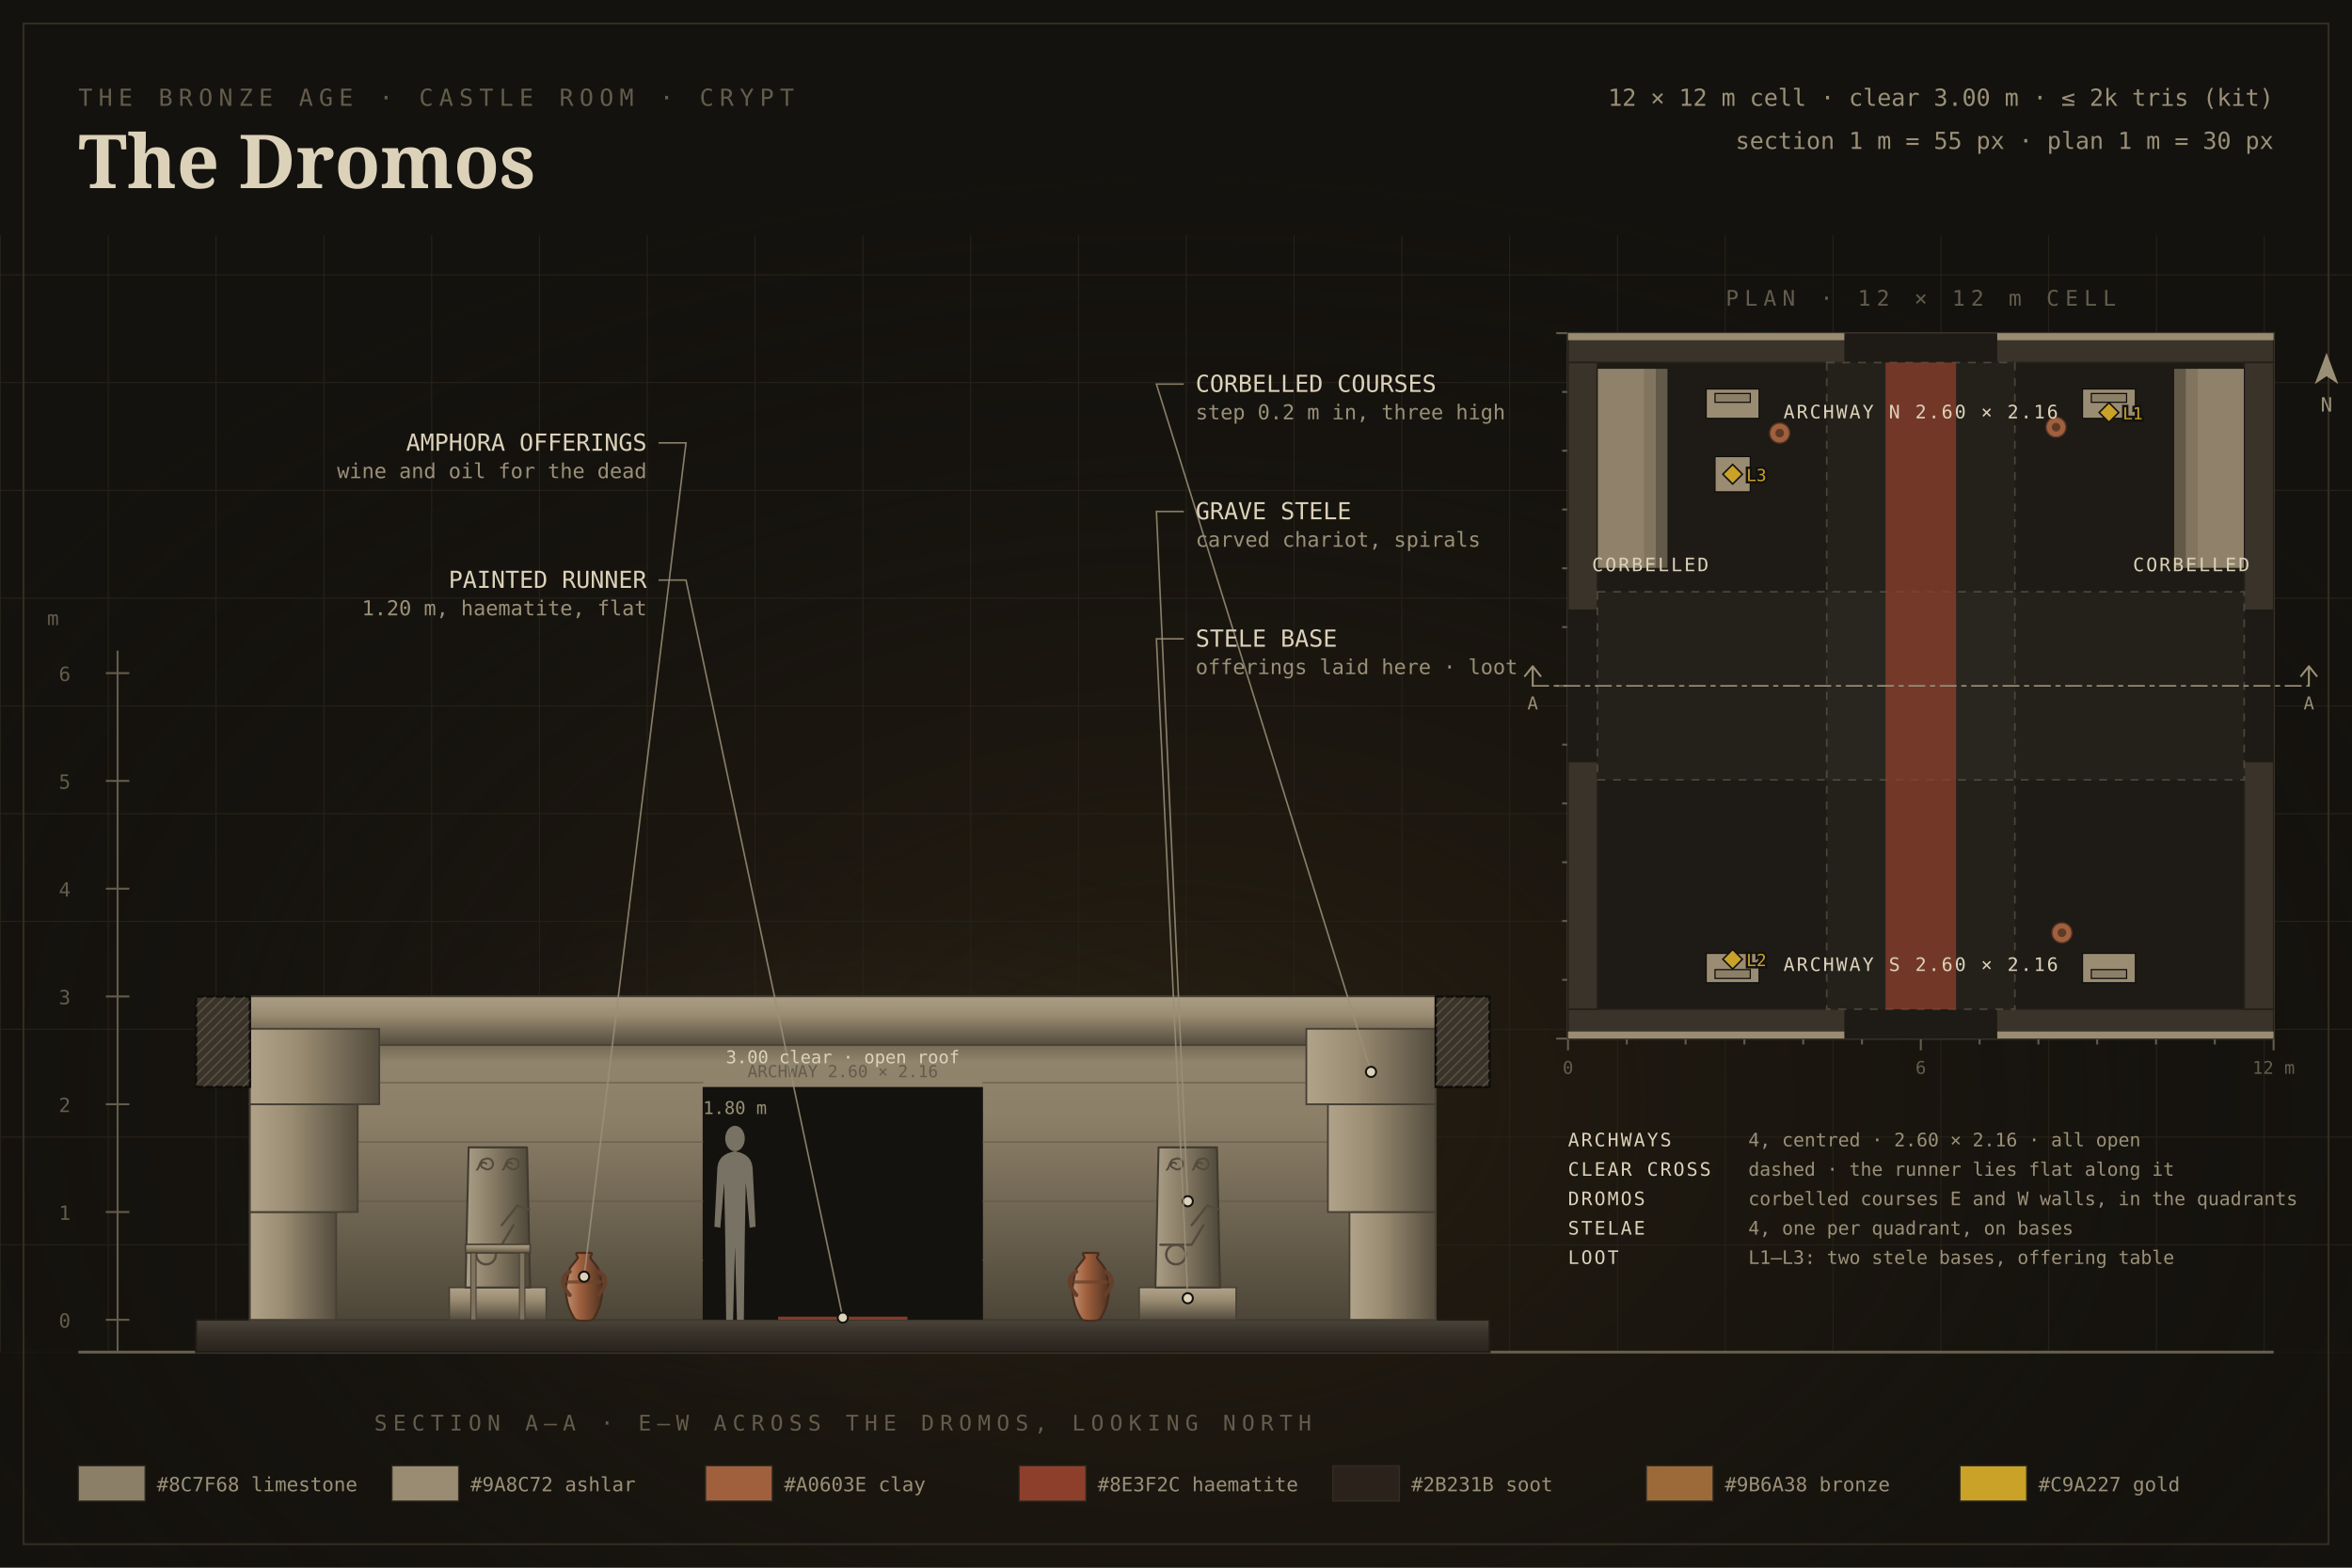
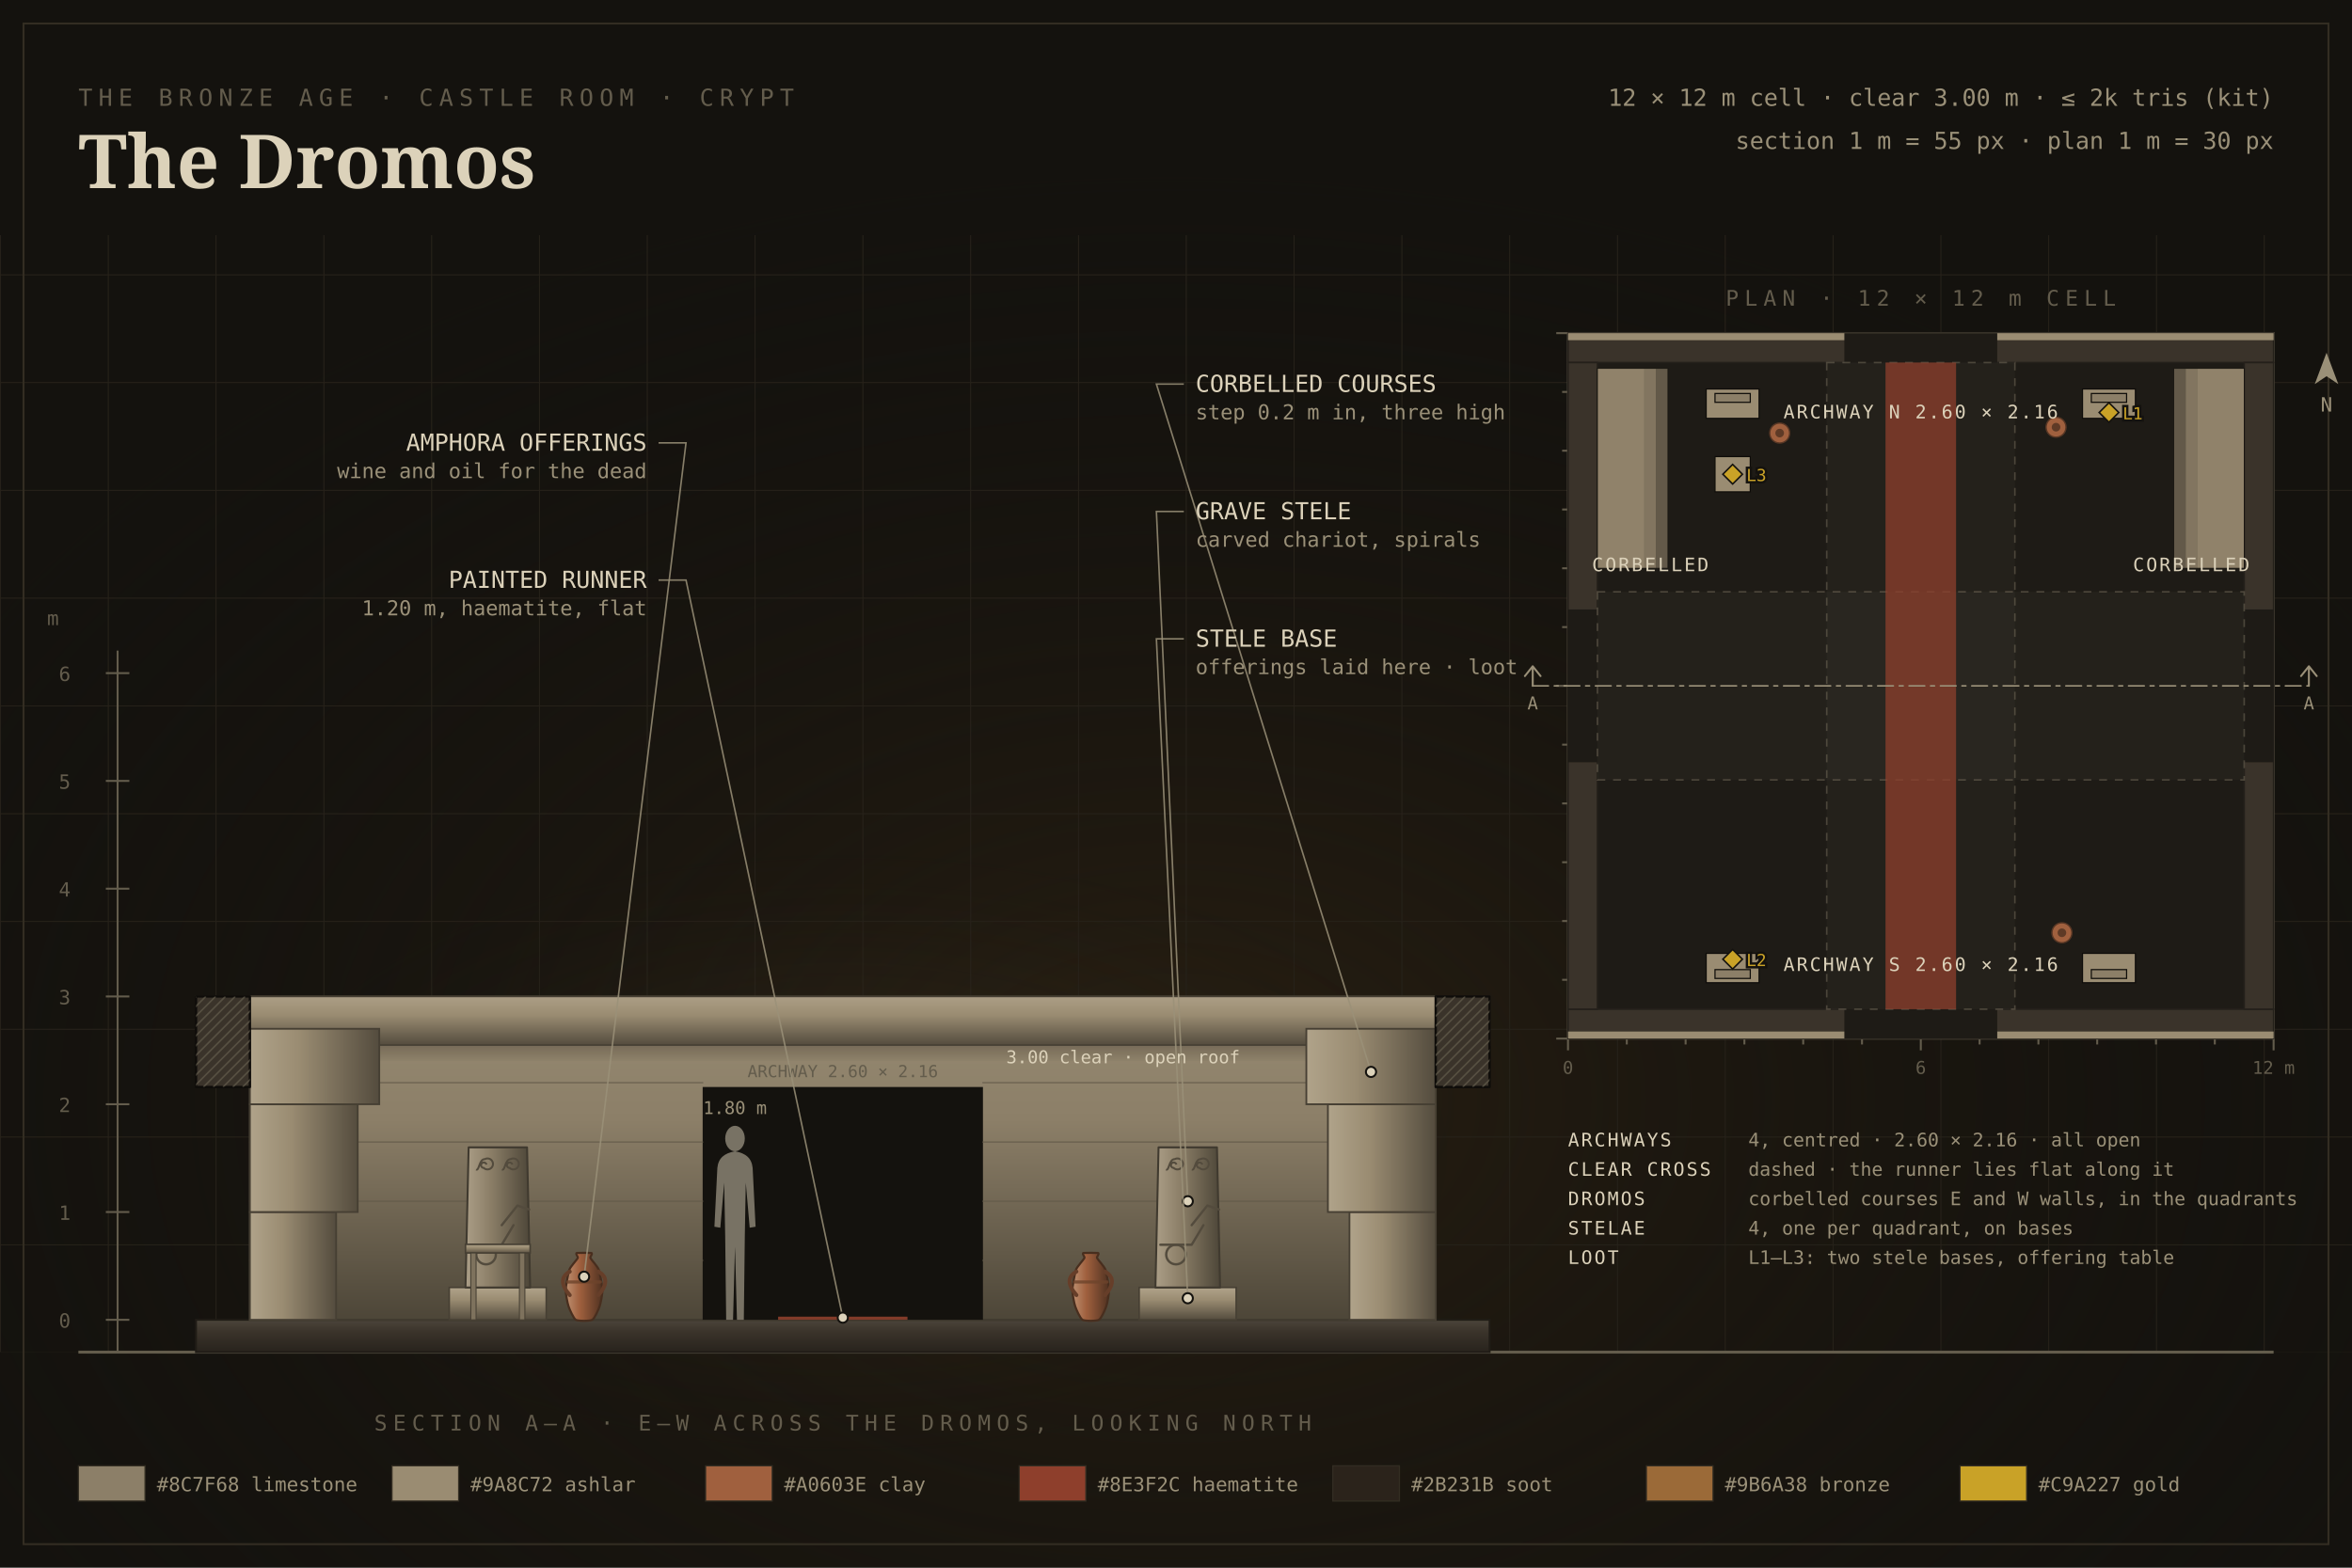
<svg xmlns="http://www.w3.org/2000/svg" viewBox="0 0 1200 800" width="1200" height="800">
  <defs>
    <pattern id="grid" width="55" height="55" patternUnits="userSpaceOnUse" x="0" y="690">
      <path d="M55 0 H0 V55" fill="none" stroke="#262119" stroke-width="1" />
    </pattern>
    <radialGradient id="glow" cx="50%" cy="70%" r="60%">
      <stop offset="0" stop-color="#2A2012" stop-opacity=".9" />
      <stop offset="1" stop-color="#14120E" stop-opacity="0" />
    </radialGradient>
    <radialGradient id="r1" cx="0.5" cy="0.5" r="0.5">
      <stop offset="0" stop-color="#6A5A3A" stop-opacity="0.3" />
      <stop offset="0.35" stop-color="#413724" stop-opacity="0.225" />
      <stop offset="1" stop-color="#14120E" stop-opacity="0" />
    </radialGradient>
    <linearGradient id="g2" x1="0" y1="0" x2="0" y2="1">
      <stop offset="0" stop-color="#4C453B" />
      <stop offset="0.38" stop-color="#3A332A" />
      <stop offset="1" stop-color="#28231D" />
    </linearGradient>
    <linearGradient id="g3" x1="0" y1="0" x2="0" y2="1">
      <stop offset="0" stop-color="#968A72" />
      <stop offset="0.38" stop-color="#8C7F68" />
      <stop offset="1" stop-color="#4D4638" />
    </linearGradient>
    <linearGradient id="g4" x1="0" y1="0" x2="0" y2="1">
      <stop offset="0" stop-color="#2B231B" />
      <stop offset="0.45" stop-color="#2B231B" />
      <stop offset="1" stop-color="#8C7F68" />
    </linearGradient>
    <clipPath id="c5">
      <path d="M127.5 673.5 L732.5 673.5 L732.5 508.5 L127.5 508.5 Z" />
    </clipPath>
    <linearGradient id="g6" x1="0" y1="0" x2="0" y2="1">
      <stop offset="0" stop-color="#AC9E85" />
      <stop offset="0.38" stop-color="#9A8C72" />
      <stop offset="1" stop-color="#544C3E" />
    </linearGradient>
    <linearGradient id="g7" x1="0" y1="0" x2="1" y2="0">
      <stop offset="0" stop-color="#B0A38A" />
      <stop offset="0.38" stop-color="#9A8C72" />
      <stop offset="1" stop-color="#544C3E" />
    </linearGradient>
    <linearGradient id="g8" x1="0" y1="0" x2="0" y2="1">
      <stop offset="0" stop-color="#B0A38A" />
      <stop offset="0.38" stop-color="#9A8C72" />
      <stop offset="1" stop-color="#544C3E" />
    </linearGradient>
    <linearGradient id="g9" x1="0" y1="0" x2="1" y2="0">
      <stop offset="0" stop-color="#AB9E87" />
      <stop offset="0.38" stop-color="#8C7F68" />
      <stop offset="1" stop-color="#4D4638" />
    </linearGradient>
    <linearGradient id="g10" x1="0" y1="0" x2="1" y2="0">
      <stop offset="0" stop-color="#BD9071" />
      <stop offset="0.38" stop-color="#A0603E" />
      <stop offset="1" stop-color="#503221" />
    </linearGradient>
    <linearGradient id="g11" x1="0" y1="0" x2="0" y2="1">
      <stop offset="0" stop-color="#B0A38A" />
      <stop offset="0.38" stop-color="#9A8C72" />
      <stop offset="1" stop-color="#5B5243" />
    </linearGradient>
    <clipPath id="c12">
      <path d="M100 554.7 L127.5 554.7 L127.5 508.5 L100 508.5 Z" />
    </clipPath>
    <clipPath id="c13">
      <path d="M732.5 554.7 L760 554.7 L760 508.5 L732.5 508.5 Z" />
    </clipPath>
  </defs>
  <rect width="1200" height="800" fill="#14120E" />
  <rect width="1200" height="800" fill="url(#glow)" />
  <rect x="0" y="120" width="1200" height="570" fill="url(#grid)" />
  <ellipse cx="430" cy="588.5" rx="320" ry="160" fill="url(#r1)" />
  <line x1="40" y1="690" x2="1160" y2="690" stroke="#635C4C" stroke-width="1.5" />
  <rect x="12" y="12" width="1176" height="776" fill="none" stroke="#332D22" stroke-width="1" />
  <text x="40" y="54" font-family="Overpass Mono, monospace" font-size="12" letter-spacing="3" fill="#635C4C">THE BRONZE AGE · CASTLE ROOM · CRYPT</text>
  <text x="40" y="96" font-family="Eczar, Georgia, serif" font-size="38" font-weight="700" fill="#DCD2BA">The Dromos</text>
  <text x="1160" y="54" text-anchor="end" font-family="Overpass Mono, monospace" font-size="12" fill="#9A9078">12 × 12 m cell · clear 3.00 m · ≤ 2k tris (kit)</text>
  <text x="1160" y="76" text-anchor="end" font-family="Overpass Mono, monospace" font-size="12" fill="#9A9078">section 1 m = 55 px · plan 1 m = 30 px</text>
  <g font-family="Overpass Mono, monospace" font-size="10" fill="#635C4C" stroke="#635C4C">
    <line x1="60" y1="690" x2="60" y2="332" stroke-width="1" />
    <line x1="54" y1="673.5" x2="66" y2="673.5" />
    <text x="30" y="677.5" stroke="none">0</text>
    <line x1="54" y1="618.5" x2="66" y2="618.5" />
    <text x="30" y="622.5" stroke="none">1</text>
    <line x1="54" y1="563.5" x2="66" y2="563.5" />
    <text x="30" y="567.5" stroke="none">2</text>
    <line x1="54" y1="508.5" x2="66" y2="508.5" />
    <text x="30" y="512.5" stroke="none">3</text>
    <line x1="54" y1="453.5" x2="66" y2="453.5" />
    <text x="30" y="457.5" stroke="none">4</text>
    <line x1="54" y1="398.5" x2="66" y2="398.5" />
    <text x="30" y="402.5" stroke="none">5</text>
    <line x1="54" y1="343.5" x2="66" y2="343.5" />
    <text x="30" y="347.5" stroke="none">6</text>
    <text x="24" y="319" stroke="none">m</text>
  </g>
  <text x="430" y="730" text-anchor="middle" font-family="Overpass Mono, monospace" font-size="11" letter-spacing="3" fill="#635C4C">SECTION A–A · E–W ACROSS THE DROMOS, LOOKING NORTH</text>
  <text x="980" y="156" text-anchor="middle" font-family="Overpass Mono, monospace" font-size="11" letter-spacing="3" fill="#635C4C">PLAN · 12 × 12 m CELL</text>
  <g id="drawing">
    <rect x="100" y="673.5" width="660" height="16.5" fill="url(#g2)" stroke="#201C16" stroke-width="1" />
    <path d="M127.5 673.5 L732.5 673.5 L732.5 508.5 L127.5 508.5 Z" fill="url(#g3)" stroke="#403A2F" stroke-width="1" stroke-linejoin="round" stroke-linecap="round" />
    <g clip-path="url(#c5)">
      <rect x="127.5" y="508.5" width="605" height="33" fill="url(#g4)" opacity=".55" />
    </g>
    <rect x="358.5" y="554.7" width="143" height="118.8" fill="#14120E" />
    <rect x="100" y="508.5" width="660" height="24.8" fill="url(#g6)" stroke="#463F33" stroke-width="0.8" />
    <line x1="127.5" y1="643.2" x2="358.5" y2="643.2" stroke="#605747" stroke-width="0.8" stroke-linecap="round" opacity="0.6" />
    <line x1="127.5" y1="613" x2="358.5" y2="613" stroke="#605747" stroke-width="0.8" stroke-linecap="round" opacity="0.6" />
    <line x1="127.5" y1="582.8" x2="358.5" y2="582.8" stroke="#605747" stroke-width="0.8" stroke-linecap="round" opacity="0.6" />
    <line x1="127.5" y1="552.5" x2="358.5" y2="552.5" stroke="#605747" stroke-width="0.8" stroke-linecap="round" opacity="0.6" />
    <line x1="501.5" y1="643.2" x2="732.5" y2="643.2" stroke="#605747" stroke-width="0.8" stroke-linecap="round" opacity="0.6" />
    <line x1="501.5" y1="613" x2="732.5" y2="613" stroke="#605747" stroke-width="0.8" stroke-linecap="round" opacity="0.6" />
    <line x1="501.5" y1="582.8" x2="732.5" y2="582.8" stroke="#605747" stroke-width="0.8" stroke-linecap="round" opacity="0.6" />
    <line x1="501.5" y1="552.5" x2="732.5" y2="552.5" stroke="#605747" stroke-width="0.8" stroke-linecap="round" opacity="0.6" />
    <rect x="127.5" y="618.5" width="44" height="55" fill="url(#g7)" stroke="#463F33" stroke-width="0.9" />
    <rect x="127.5" y="563.5" width="55" height="55" fill="url(#g7)" stroke="#463F33" stroke-width="0.9" />
    <rect x="127.5" y="525" width="66" height="38.5" fill="url(#g7)" stroke="#463F33" stroke-width="0.9" />
    <rect x="688.5" y="618.5" width="44" height="55" fill="url(#g7)" stroke="#463F33" stroke-width="0.9" />
    <rect x="677.5" y="563.5" width="55" height="55" fill="url(#g7)" stroke="#463F33" stroke-width="0.9" />
    <rect x="666.5" y="525" width="66" height="38.5" fill="url(#g7)" stroke="#463F33" stroke-width="0.9" />
    <rect x="229.2" y="657" width="49.5" height="16.5" fill="url(#g8)" stroke="#463F33" stroke-width="0.8" />
    <path d="M237.5 657 L270.5 657 L268.9 585.5 L239.1 585.5 Z" fill="url(#g9)" stroke="#403A2F" stroke-width="1" stroke-linejoin="round" stroke-linecap="round" />
    <path d="M242.9 596.8 C244.6 597.7 244.3 591.5 247.4 591.5 A2.8 2.8 0 1 1 246.8 596 A1.4 1.4 0 1 1 248.2 594.3" fill="none" stroke="#534B3D" stroke-width="1" />
    <path d="M256.1 596.8 C257.8 597.7 257.5 591.5 260.6 591.5 A2.8 2.8 0 1 1 260 596 A1.4 1.4 0 1 1 261.4 594.3" fill="none" stroke="#534B3D" stroke-width="1" />
    <circle cx="248" cy="640.2" r="5" fill="none" stroke="#534B3D" stroke-width="1.2" />
    <path d="M240 635.2 l16 0 l6 -10 M256 625.2 l8 -10 l6 2" fill="none" stroke="#534B3D" stroke-width="1.2" stroke-linejoin="round" stroke-linecap="round" />
    <rect x="581.2" y="657" width="49.5" height="16.5" fill="url(#g8)" stroke="#463F33" stroke-width="0.8" />
    <path d="M589.5 657 L622.5 657 L620.9 585.5 L591.1 585.5 Z" fill="url(#g9)" stroke="#403A2F" stroke-width="1" stroke-linejoin="round" stroke-linecap="round" />
    <path d="M594.9 596.8 C596.6 597.7 596.3 591.5 599.4 591.5 A2.8 2.8 0 1 1 598.8 596 A1.4 1.4 0 1 1 600.2 594.3" fill="none" stroke="#534B3D" stroke-width="1" />
    <path d="M608.1 596.8 C609.8 597.7 609.5 591.5 612.6 591.5 A2.8 2.8 0 1 1 612 596 A1.4 1.4 0 1 1 613.4 594.3" fill="none" stroke="#534B3D" stroke-width="1" />
    <circle cx="600" cy="640.2" r="5" fill="none" stroke="#534B3D" stroke-width="1.2" />
    <path d="M592 635.2 l16 0 l6 -10 M608 625.2 l8 -10 l6 2" fill="none" stroke="#534B3D" stroke-width="1.2" stroke-linejoin="round" stroke-linecap="round" />
    <path d="M552.3 673.5 C551.1 672.8 549.1 668.2 548.6 666.7 C548 665.1 547.1 660 547.1 658.2 C547.2 656.3 548.4 649.5 549 647.9 C549.6 646.3 552.8 642.9 553.2 642.1 C553.6 641.4 552.7 640.7 552.7 640.4 C552.7 640.2 552.1 639.5 552.9 639.4 C553.6 639.3 559.4 639.3 560.1 639.4 C560.9 639.5 560.3 640.2 560.3 640.4 C560.3 640.7 559.4 641.4 559.8 642.1 C560.2 642.9 563.4 646.3 564 647.9 C564.6 649.5 565.8 656.3 565.8 658.2 C565.9 660 565 665.1 564.4 666.7 C563.9 668.2 561.9 672.8 560.7 673.5 C559.5 674.2 553.5 674.2 552.3 673.5 Z" fill="url(#g10)" stroke="#482E1E" stroke-width="1.1" stroke-linejoin="round" stroke-linecap="round" />
    <line x1="548.2" y1="654.2" x2="564.8" y2="654.2" stroke="#6D432B" stroke-width="1.6" stroke-linecap="round" opacity="0.8" />
    <path d="M549.2 648.9 q-7 4 0 12" fill="none" stroke="#663E29" stroke-width="2" stroke-linejoin="round" stroke-linecap="round" />
    <path d="M563.8 648.9 q7 4 0 12" fill="none" stroke="#663E29" stroke-width="2" stroke-linejoin="round" stroke-linecap="round" />
    <path d="M293.8 673.5 C292.6 672.8 290.6 668.2 290.1 666.7 C289.5 665.1 288.6 660 288.6 658.2 C288.7 656.3 289.9 649.5 290.5 647.9 C291.1 646.3 294.3 642.9 294.7 642.1 C295.1 641.4 294.2 640.7 294.2 640.4 C294.2 640.2 293.6 639.5 294.4 639.4 C295.1 639.3 300.9 639.3 301.6 639.4 C302.4 639.5 301.8 640.2 301.8 640.4 C301.8 640.7 300.9 641.4 301.3 642.1 C301.7 642.9 304.9 646.3 305.5 647.9 C306.1 649.5 307.3 656.3 307.4 658.2 C307.4 660 306.5 665.1 305.9 666.7 C305.4 668.2 303.4 672.8 302.2 673.5 C301 674.2 295 674.2 293.8 673.5 Z" fill="url(#g10)" stroke="#482E1E" stroke-width="1.1" stroke-linejoin="round" stroke-linecap="round" />
    <line x1="289.7" y1="654.2" x2="306.3" y2="654.2" stroke="#6D432B" stroke-width="1.6" stroke-linecap="round" opacity="0.8" />
    <path d="M290.7 648.9 q-7 4 0 12" fill="none" stroke="#663E29" stroke-width="2" stroke-linejoin="round" stroke-linecap="round" />
    <path d="M305.3 648.9 q7 4 0 12" fill="none" stroke="#663E29" stroke-width="2" stroke-linejoin="round" stroke-linecap="round" />
    <rect x="237.5" y="635" width="33" height="4.4" fill="url(#g11)" stroke="#463F33" stroke-width="0.8" />
    <rect x="240.2" y="639.4" width="2.7" height="34.1" fill="#7E725D" stroke="#463F33" stroke-width="0.5" />
    <rect x="265" y="639.4" width="2.8" height="34.1" fill="#7E725D" stroke="#463F33" stroke-width="0.5" />
    <rect x="397" y="671.9" width="66" height="1.6" fill="#8E3F2C" opacity="0.9" />
    <path d="M100 554.7 L127.5 554.7 L127.5 508.5 L100 508.5 Z" fill="#3A332A" stroke="#0E0C09" stroke-width="1.2" stroke-linejoin="round" stroke-linecap="round" />
    <g clip-path="url(#c12)">
      <g stroke="#635C4C" stroke-width=".8" opacity="0.7">
        <line x1="53.8" y1="554.7" x2="100" y2="508.5" />
        <line x1="58.8" y1="554.7" x2="105" y2="508.5" />
        <line x1="63.8" y1="554.7" x2="110" y2="508.5" />
        <line x1="68.8" y1="554.7" x2="115" y2="508.5" />
        <line x1="73.8" y1="554.7" x2="120" y2="508.5" />
        <line x1="78.8" y1="554.7" x2="125" y2="508.5" />
        <line x1="83.8" y1="554.7" x2="130" y2="508.5" />
        <line x1="88.8" y1="554.7" x2="135" y2="508.5" />
        <line x1="93.8" y1="554.7" x2="140" y2="508.5" />
        <line x1="98.8" y1="554.7" x2="145" y2="508.5" />
        <line x1="103.8" y1="554.7" x2="150" y2="508.5" />
        <line x1="108.8" y1="554.7" x2="155" y2="508.5" />
        <line x1="113.8" y1="554.7" x2="160" y2="508.5" />
        <line x1="118.8" y1="554.7" x2="165" y2="508.5" />
        <line x1="123.8" y1="554.7" x2="170" y2="508.5" />
      </g>
    </g>
    <path d="M732.5 554.7 L760 554.7 L760 508.5 L732.5 508.5 Z" fill="#3A332A" stroke="#0E0C09" stroke-width="1.2" stroke-linejoin="round" stroke-linecap="round" />
    <g clip-path="url(#c13)">
      <g stroke="#635C4C" stroke-width=".8" opacity="0.7">
        <line x1="686.3" y1="554.7" x2="732.5" y2="508.5" />
        <line x1="691.3" y1="554.7" x2="737.5" y2="508.5" />
        <line x1="696.3" y1="554.7" x2="742.5" y2="508.5" />
        <line x1="701.3" y1="554.7" x2="747.5" y2="508.5" />
        <line x1="706.3" y1="554.7" x2="752.5" y2="508.5" />
        <line x1="711.3" y1="554.7" x2="757.5" y2="508.5" />
        <line x1="716.3" y1="554.7" x2="762.5" y2="508.5" />
        <line x1="721.3" y1="554.7" x2="767.5" y2="508.5" />
        <line x1="726.3" y1="554.7" x2="772.5" y2="508.5" />
        <line x1="731.3" y1="554.7" x2="777.5" y2="508.5" />
        <line x1="736.3" y1="554.7" x2="782.5" y2="508.5" />
        <line x1="741.3" y1="554.7" x2="787.5" y2="508.5" />
        <line x1="746.3" y1="554.7" x2="792.5" y2="508.5" />
        <line x1="751.3" y1="554.7" x2="797.5" y2="508.5" />
        <line x1="756.3" y1="554.7" x2="802.5" y2="508.5" />
      </g>
    </g>
    <g transform="translate(335 501) scale(0.25)" fill="#DCD2BA" opacity=".5">
      <ellipse cx="160" cy="320" rx="20" ry="26" />
      <path d="M160 346 C138 350 126 360 124 380 L118 500 L130 502 L138 410 L140 520 L142 690 L156 690 L160 540 L164 690 L178 690 L180 520 L182 410 L190 502 L202 500 L196 380 C194 360 182 350 160 346 Z" />
    </g>
    <rect x="800" y="170" width="360" height="360" fill="#1B1813" stroke="#635C4C" stroke-width="1" />
    <g stroke="#635C4C" stroke-width="1">
      <line x1="800" y1="530" x2="800" y2="536" />
      <line x1="800" y1="530" x2="794" y2="530" />
      <line x1="830" y1="530" x2="830" y2="533" />
      <line x1="800" y1="500" x2="797" y2="500" />
      <line x1="860" y1="530" x2="860" y2="533" />
      <line x1="800" y1="470" x2="797" y2="470" />
      <line x1="890" y1="530" x2="890" y2="533" />
      <line x1="800" y1="440" x2="797" y2="440" />
      <line x1="920" y1="530" x2="920" y2="533" />
      <line x1="800" y1="410" x2="797" y2="410" />
      <line x1="950" y1="530" x2="950" y2="533" />
      <line x1="800" y1="380" x2="797" y2="380" />
      <line x1="980" y1="530" x2="980" y2="536" />
      <line x1="800" y1="350" x2="794" y2="350" />
      <line x1="1010" y1="530" x2="1010" y2="533" />
      <line x1="800" y1="320" x2="797" y2="320" />
      <line x1="1040" y1="530" x2="1040" y2="533" />
      <line x1="800" y1="290" x2="797" y2="290" />
      <line x1="1070" y1="530" x2="1070" y2="533" />
      <line x1="800" y1="260" x2="797" y2="260" />
      <line x1="1100" y1="530" x2="1100" y2="533" />
      <line x1="800" y1="230" x2="797" y2="230" />
      <line x1="1130" y1="530" x2="1130" y2="533" />
      <line x1="800" y1="200" x2="797" y2="200" />
      <line x1="1160" y1="530" x2="1160" y2="536" />
      <line x1="800" y1="170" x2="794" y2="170" />
    </g>
    <path d="M1187 180 l6 16 l-6 -4 l-6 4 z" fill="#9A9078" />
    <rect x="800" y="170" width="360" height="360" fill="#1E1B16" />
    <rect x="800" y="170" width="360" height="15" fill="#3A332A" stroke="#24201A" stroke-width="0.8" />
    <rect x="800" y="515" width="360" height="15" fill="#3A332A" stroke="#24201A" stroke-width="0.8" />
    <rect x="800" y="185" width="15" height="330" fill="#3A332A" stroke="#24201A" stroke-width="0.8" />
    <rect x="1145" y="185" width="15" height="330" fill="#3A332A" stroke="#24201A" stroke-width="0.8" />
    <rect x="800" y="170" width="360" height="3.6" fill="#9A8C72" />
    <rect x="800" y="526.4" width="360" height="3.6" fill="#9A8C72" />
    <rect x="941" y="170" width="78" height="15.6" fill="#1E1B16" />
    <rect x="941" y="514.4" width="78" height="15.6" fill="#1E1B16" />
    <rect x="800" y="311" width="15.6" height="78" fill="#1E1B16" />
    <rect x="1144.4" y="311" width="15.6" height="78" fill="#1E1B16" />
    <rect x="932" y="185" width="96" height="330" fill="#9A9078" fill-opacity=".05" stroke="#9A9078" stroke-opacity=".35" stroke-width=".8" stroke-dasharray="4 4" />
    <rect x="815" y="302" width="330" height="96" fill="#9A9078" fill-opacity=".05" stroke="#9A9078" stroke-opacity=".35" stroke-width=".8" stroke-dasharray="4 4" />
    <rect x="962" y="185" width="36" height="330" fill="#8E3F2C" opacity="0.75" />
    <rect x="815" y="512" width="24" height="-102" fill="#9A8C72" stroke="#0E0C09" stroke-width="0.4" opacity="0.55" />
    <rect x="815" y="512" width="30" height="-102" fill="#9A8C72" stroke="#0E0C09" stroke-width="0.4" opacity="0.55" />
    <rect x="815" y="512" width="36" height="-102" fill="#9A8C72" stroke="#0E0C09" stroke-width="0.4" opacity="0.55" />
    <rect x="815" y="188" width="24" height="102" fill="#9A8C72" stroke="#0E0C09" stroke-width="0.4" opacity="0.55" />
    <rect x="815" y="188" width="30" height="102" fill="#9A8C72" stroke="#0E0C09" stroke-width="0.4" opacity="0.55" />
    <rect x="815" y="188" width="36" height="102" fill="#9A8C72" stroke="#0E0C09" stroke-width="0.4" opacity="0.55" />
    <rect x="1121" y="512" width="24" height="-102" fill="#9A8C72" stroke="#0E0C09" stroke-width="0.4" opacity="0.55" />
    <rect x="1115" y="512" width="30" height="-102" fill="#9A8C72" stroke="#0E0C09" stroke-width="0.4" opacity="0.55" />
    <rect x="1109" y="512" width="36" height="-102" fill="#9A8C72" stroke="#0E0C09" stroke-width="0.4" opacity="0.55" />
    <rect x="1121" y="188" width="24" height="102" fill="#9A8C72" stroke="#0E0C09" stroke-width="0.4" opacity="0.55" />
    <rect x="1115" y="188" width="30" height="102" fill="#9A8C72" stroke="#0E0C09" stroke-width="0.4" opacity="0.55" />
    <rect x="1109" y="188" width="36" height="102" fill="#9A8C72" stroke="#0E0C09" stroke-width="0.4" opacity="0.55" />
    <rect x="1062.5" y="198.5" width="27" height="15" fill="#9A8C72" stroke="#0E0C09" stroke-width="0.6" />
    <rect x="1067" y="200.8" width="18" height="4.5" fill="#8C7F68" stroke="#0E0C09" stroke-width="0.6" />
    <rect x="870.5" y="198.5" width="27" height="15" fill="#9A8C72" stroke="#0E0C09" stroke-width="0.6" />
    <rect x="875" y="200.8" width="18" height="4.5" fill="#8C7F68" stroke="#0E0C09" stroke-width="0.6" />
    <rect x="1062.5" y="486.5" width="27" height="15" fill="#9A8C72" stroke="#0E0C09" stroke-width="0.6" />
    <rect x="1067" y="494.8" width="18" height="4.5" fill="#8C7F68" stroke="#0E0C09" stroke-width="0.6" />
    <rect x="870.5" y="486.5" width="27" height="15" fill="#9A8C72" stroke="#0E0C09" stroke-width="0.6" />
    <rect x="875" y="494.8" width="18" height="4.5" fill="#8C7F68" stroke="#0E0C09" stroke-width="0.6" />
    <circle cx="1049" cy="218" r="5.1" fill="#A0603E" stroke="#573624" stroke-width="0.7" />
    <circle cx="1049" cy="218" r="2.2" fill="#5E3A26" />
    <circle cx="908" cy="221" r="5.1" fill="#A0603E" stroke="#573624" stroke-width="0.7" />
    <circle cx="908" cy="221" r="2.2" fill="#5E3A26" />
    <circle cx="1052" cy="476" r="5.1" fill="#A0603E" stroke="#573624" stroke-width="0.7" />
    <circle cx="1052" cy="476" r="2.2" fill="#5E3A26" />
    <rect x="875" y="233" width="18" height="18" fill="#9A8C72" stroke="#0E0C09" stroke-width="0.6" />
    <path d="M1076 205.5 l5 5 l-5 5 l-5 -5 z" fill="#C9A227" stroke="#14120E" stroke-width=".8" />
    <text x="1083" y="214" font-family="Overpass Mono, monospace" font-size="8.5" fill="#C9A227" stroke="#14120E" stroke-width="2.4" paint-order="stroke">L1</text>
    <path d="M884 484.5 l5 5 l-5 5 l-5 -5 z" fill="#C9A227" stroke="#14120E" stroke-width=".8" />
    <text x="891" y="493" font-family="Overpass Mono, monospace" font-size="8.5" fill="#C9A227" stroke="#14120E" stroke-width="2.4" paint-order="stroke">L2</text>
    <path d="M884 237 l5 5 l-5 5 l-5 -5 z" fill="#C9A227" stroke="#14120E" stroke-width=".8" />
    <text x="891" y="245.5" font-family="Overpass Mono, monospace" font-size="8.5" fill="#C9A227" stroke="#14120E" stroke-width="2.4" paint-order="stroke">L3</text>
    <line x1="782" y1="350" x2="1178" y2="350" stroke="#9A9078" stroke-width="0.8" stroke-linecap="round" stroke-dasharray="8 3 2 3" />
    <path d="M782 350 l0 -10 l-4 5 m4 -5 l4 5" fill="none" stroke="#9A9078" stroke-width="1" stroke-linejoin="round" stroke-linecap="round" />
    <path d="M1178 350 l0 -10 l-4 5 m4 -5 l4 5" fill="none" stroke="#9A9078" stroke-width="1" stroke-linejoin="round" stroke-linecap="round" />
  </g>
  <g id="callouts" font-family="Overpass Mono, monospace">
    <text x="430" y="549.7" font-family="Overpass Mono, monospace" font-size="8.5" fill="#635C4C" text-anchor="middle">ARCHWAY 2.60 × 2.16</text>
    <text x="375" y="568.5" font-family="Overpass Mono, monospace" font-size="9" fill="#9A9078" text-anchor="middle">1.80 m</text>
    <path d="M699.5 547 L590 196 L604 196" fill="none" stroke="#9A9078" stroke-width=".8" opacity=".85" />
    <circle cx="699.5" cy="547" r="2.6" fill="#DCD2BA" stroke="#14120E" stroke-width="1" />
    <text x="610" y="200" font-family="Overpass Mono, monospace" font-size="12" fill="#DCD2BA">CORBELLED COURSES</text>
    <text x="610" y="214" font-family="Overpass Mono, monospace" font-size="10.5" fill="#9A9078">step 0.2 m in, three high</text>
    <path d="M606 613 L590 261 L604 261" fill="none" stroke="#9A9078" stroke-width=".8" opacity=".85" />
    <circle cx="606" cy="613" r="2.6" fill="#DCD2BA" stroke="#14120E" stroke-width="1" />
    <text x="610" y="265" font-family="Overpass Mono, monospace" font-size="12" fill="#DCD2BA">GRAVE STELE</text>
    <text x="610" y="279" font-family="Overpass Mono, monospace" font-size="10.5" fill="#9A9078">carved chariot, spirals</text>
    <path d="M606 662.5 L590 326 L604 326" fill="none" stroke="#9A9078" stroke-width=".8" opacity=".85" />
    <circle cx="606" cy="662.5" r="2.6" fill="#DCD2BA" stroke="#14120E" stroke-width="1" />
    <text x="610" y="330" font-family="Overpass Mono, monospace" font-size="12" fill="#DCD2BA">STELE BASE</text>
    <text x="610" y="344" font-family="Overpass Mono, monospace" font-size="10.5" fill="#9A9078">offerings laid here · loot</text>
    <path d="M298 651.5 L350 226 L336 226" fill="none" stroke="#9A9078" stroke-width=".8" opacity=".85" />
    <circle cx="298" cy="651.5" r="2.6" fill="#DCD2BA" stroke="#14120E" stroke-width="1" />
    <text x="330" y="230" font-family="Overpass Mono, monospace" font-size="12" fill="#DCD2BA" text-anchor="end">AMPHORA OFFERINGS</text>
    <text x="330" y="244" font-family="Overpass Mono, monospace" font-size="10.5" fill="#9A9078" text-anchor="end">wine and oil for the dead</text>
    <path d="M430 672.4 L350 296 L336 296" fill="none" stroke="#9A9078" stroke-width=".8" opacity=".85" />
    <circle cx="430" cy="672.4" r="2.6" fill="#DCD2BA" stroke="#14120E" stroke-width="1" />
    <text x="330" y="300" font-family="Overpass Mono, monospace" font-size="12" fill="#DCD2BA" text-anchor="end">PAINTED RUNNER</text>
    <text x="330" y="314" font-family="Overpass Mono, monospace" font-size="10.5" fill="#9A9078" text-anchor="end">1.20 m, haematite, flat</text>
-     <text x="430" y="542.6" font-family="Overpass Mono, monospace" font-size="9" fill="#DCD2BA" text-anchor="middle">3.00 clear · open roof</text>
+     <text x="573" y="542.6" font-family="Overpass Mono, monospace" font-size="9" fill="#DCD2BA" text-anchor="middle">3.00 clear · open roof</text>
    <text x="800" y="548" font-family="Overpass Mono, monospace" font-size="9" fill="#635C4C" text-anchor="middle">0</text>
    <text x="980" y="548" font-family="Overpass Mono, monospace" font-size="9" fill="#635C4C" text-anchor="middle">6</text>
    <text x="1160" y="548" font-family="Overpass Mono, monospace" font-size="9" fill="#635C4C" text-anchor="middle">12 m</text>
    <text x="1187" y="210" font-family="Overpass Mono, monospace" font-size="10" fill="#9A9078" text-anchor="middle">N</text>
    <text x="782" y="362" font-family="Overpass Mono, monospace" font-size="9" fill="#9A9078" text-anchor="middle">A</text>
    <text x="1178" y="362" font-family="Overpass Mono, monospace" font-size="9" fill="#9A9078" text-anchor="middle">A</text>
    <text x="980" y="213.5" font-family="Overpass Mono, monospace" font-size="9.5" fill="#DCD2BA" text-anchor="middle" letter-spacing="1">ARCHWAY N 2.60 × 2.16</text>
    <text x="980" y="495.5" font-family="Overpass Mono, monospace" font-size="9.5" fill="#DCD2BA" text-anchor="middle" letter-spacing="1">ARCHWAY S 2.60 × 2.16</text>
    <text x="1118" y="291.5" font-family="Overpass Mono, monospace" font-size="9.5" fill="#DCD2BA" text-anchor="middle" letter-spacing="1">CORBELLED</text>
    <text x="842" y="291.5" font-family="Overpass Mono, monospace" font-size="9.5" fill="#DCD2BA" text-anchor="middle" letter-spacing="1">CORBELLED</text>
    <text x="800" y="585" font-family="Overpass Mono, monospace" font-size="9.5" fill="#DCD2BA" letter-spacing="1">ARCHWAYS</text>
    <text x="892" y="585" font-family="Overpass Mono, monospace" font-size="9.5" fill="#9A9078">4, centred · 2.60 × 2.16 · all open</text>
    <text x="800" y="600" font-family="Overpass Mono, monospace" font-size="9.5" fill="#DCD2BA" letter-spacing="1">CLEAR CROSS</text>
    <text x="892" y="600" font-family="Overpass Mono, monospace" font-size="9.5" fill="#9A9078">dashed · the runner lies flat along it</text>
    <text x="800" y="615" font-family="Overpass Mono, monospace" font-size="9.5" fill="#DCD2BA" letter-spacing="1">DROMOS</text>
    <text x="892" y="615" font-family="Overpass Mono, monospace" font-size="9.5" fill="#9A9078">corbelled courses E and W walls, in the quadrants</text>
    <text x="800" y="630" font-family="Overpass Mono, monospace" font-size="9.5" fill="#DCD2BA" letter-spacing="1">STELAE</text>
    <text x="892" y="630" font-family="Overpass Mono, monospace" font-size="9.5" fill="#9A9078">4, one per quadrant, on bases</text>
    <text x="800" y="645" font-family="Overpass Mono, monospace" font-size="9.5" fill="#DCD2BA" letter-spacing="1">LOOT</text>
    <text x="892" y="645" font-family="Overpass Mono, monospace" font-size="9.5" fill="#9A9078">L1–L3: two stele bases, offering table</text>
  </g>
  <g id="palette" font-family="Overpass Mono, monospace" font-size="10" fill="#9A9078">
    <rect x="40" y="748" width="34" height="18" fill="#8C7F68" stroke="#332D22" stroke-width=".6" />
    <text x="80" y="761">#8C7F68 limestone</text>
    <rect x="200" y="748" width="34" height="18" fill="#9A8C72" stroke="#332D22" stroke-width=".6" />
    <text x="240" y="761">#9A8C72 ashlar</text>
    <rect x="360" y="748" width="34" height="18" fill="#A0603E" stroke="#332D22" stroke-width=".6" />
    <text x="400" y="761">#A0603E clay</text>
    <rect x="520" y="748" width="34" height="18" fill="#8E3F2C" stroke="#332D22" stroke-width=".6" />
    <text x="560" y="761">#8E3F2C haematite</text>
    <rect x="680" y="748" width="34" height="18" fill="#2B231B" stroke="#332D22" stroke-width=".6" />
    <text x="720" y="761">#2B231B soot</text>
    <rect x="840" y="748" width="34" height="18" fill="#9B6A38" stroke="#332D22" stroke-width=".6" />
    <text x="880" y="761">#9B6A38 bronze</text>
    <rect x="1000" y="748" width="34" height="18" fill="#C9A227" stroke="#332D22" stroke-width=".6" />
    <text x="1040" y="761">#C9A227 gold</text>
  </g>
</svg>
